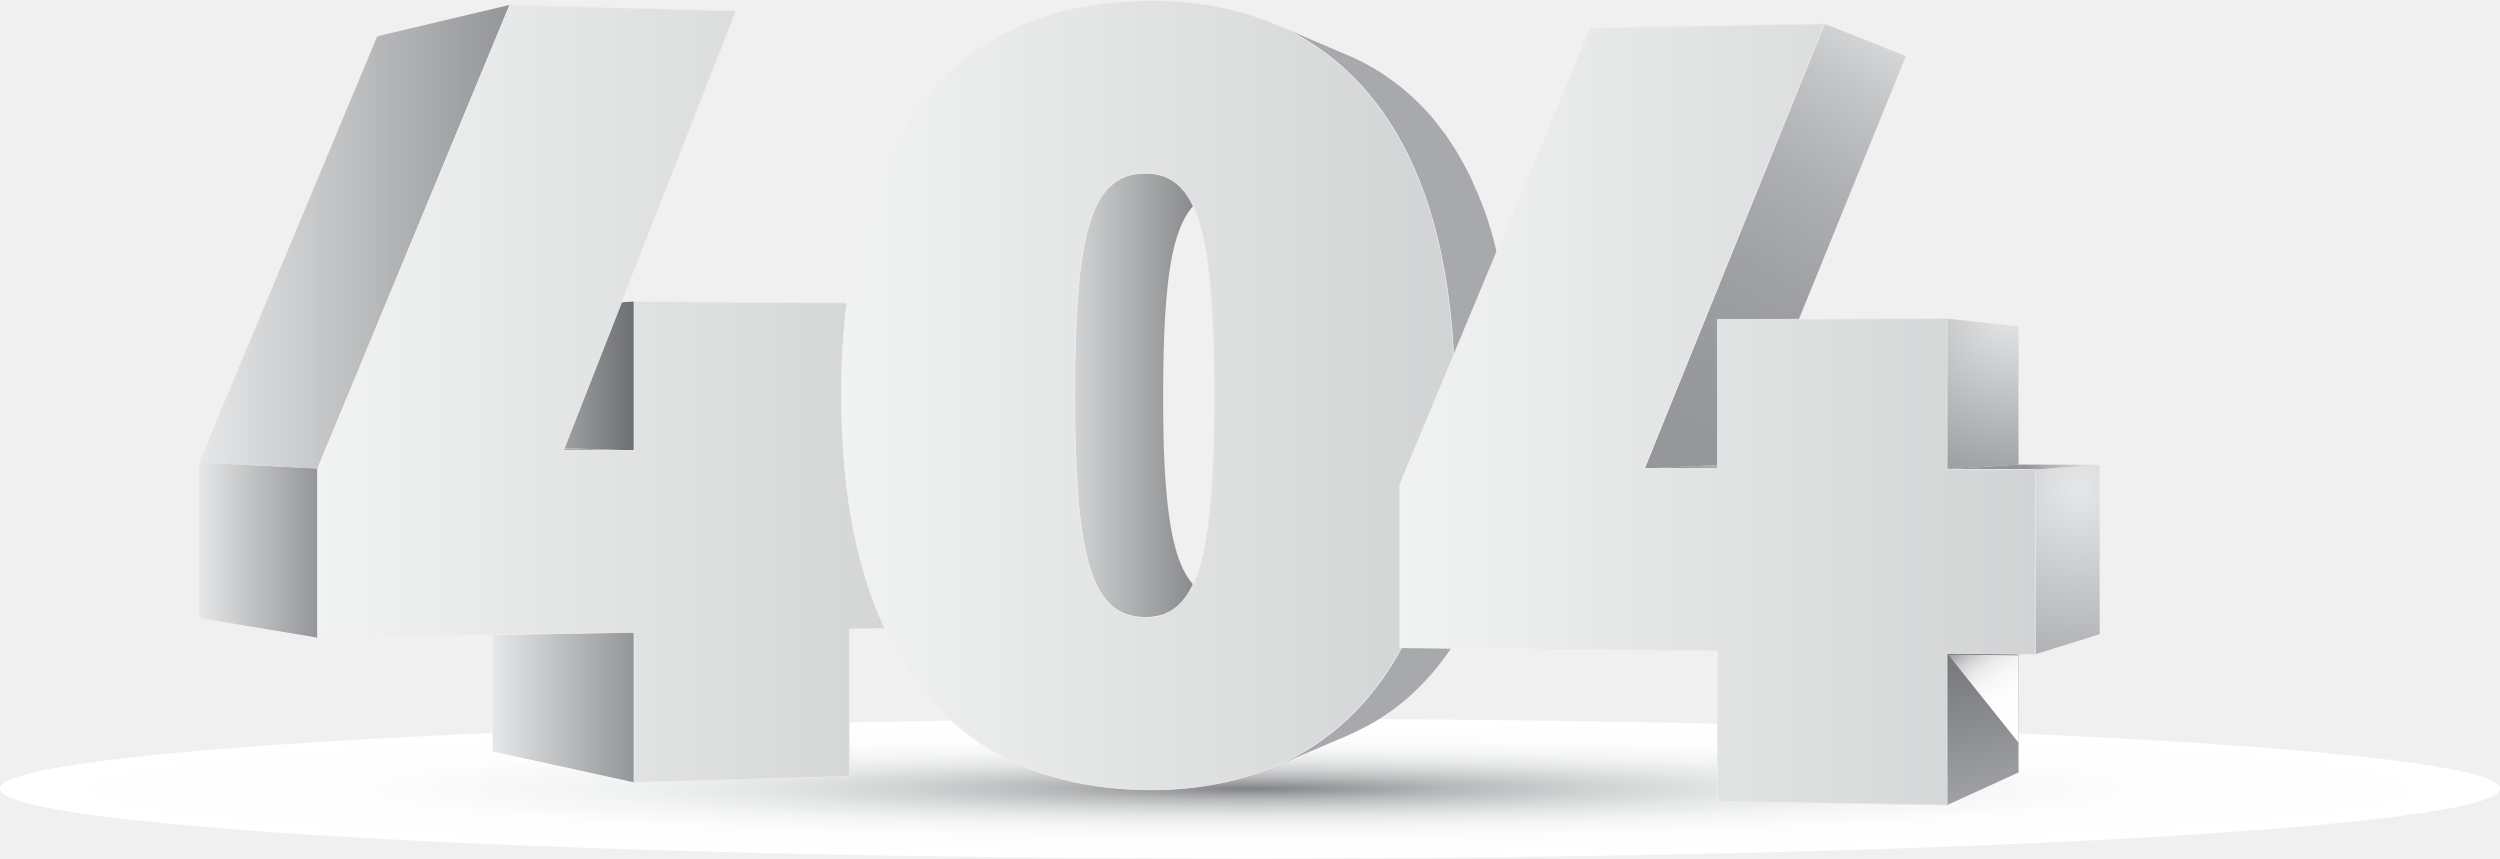
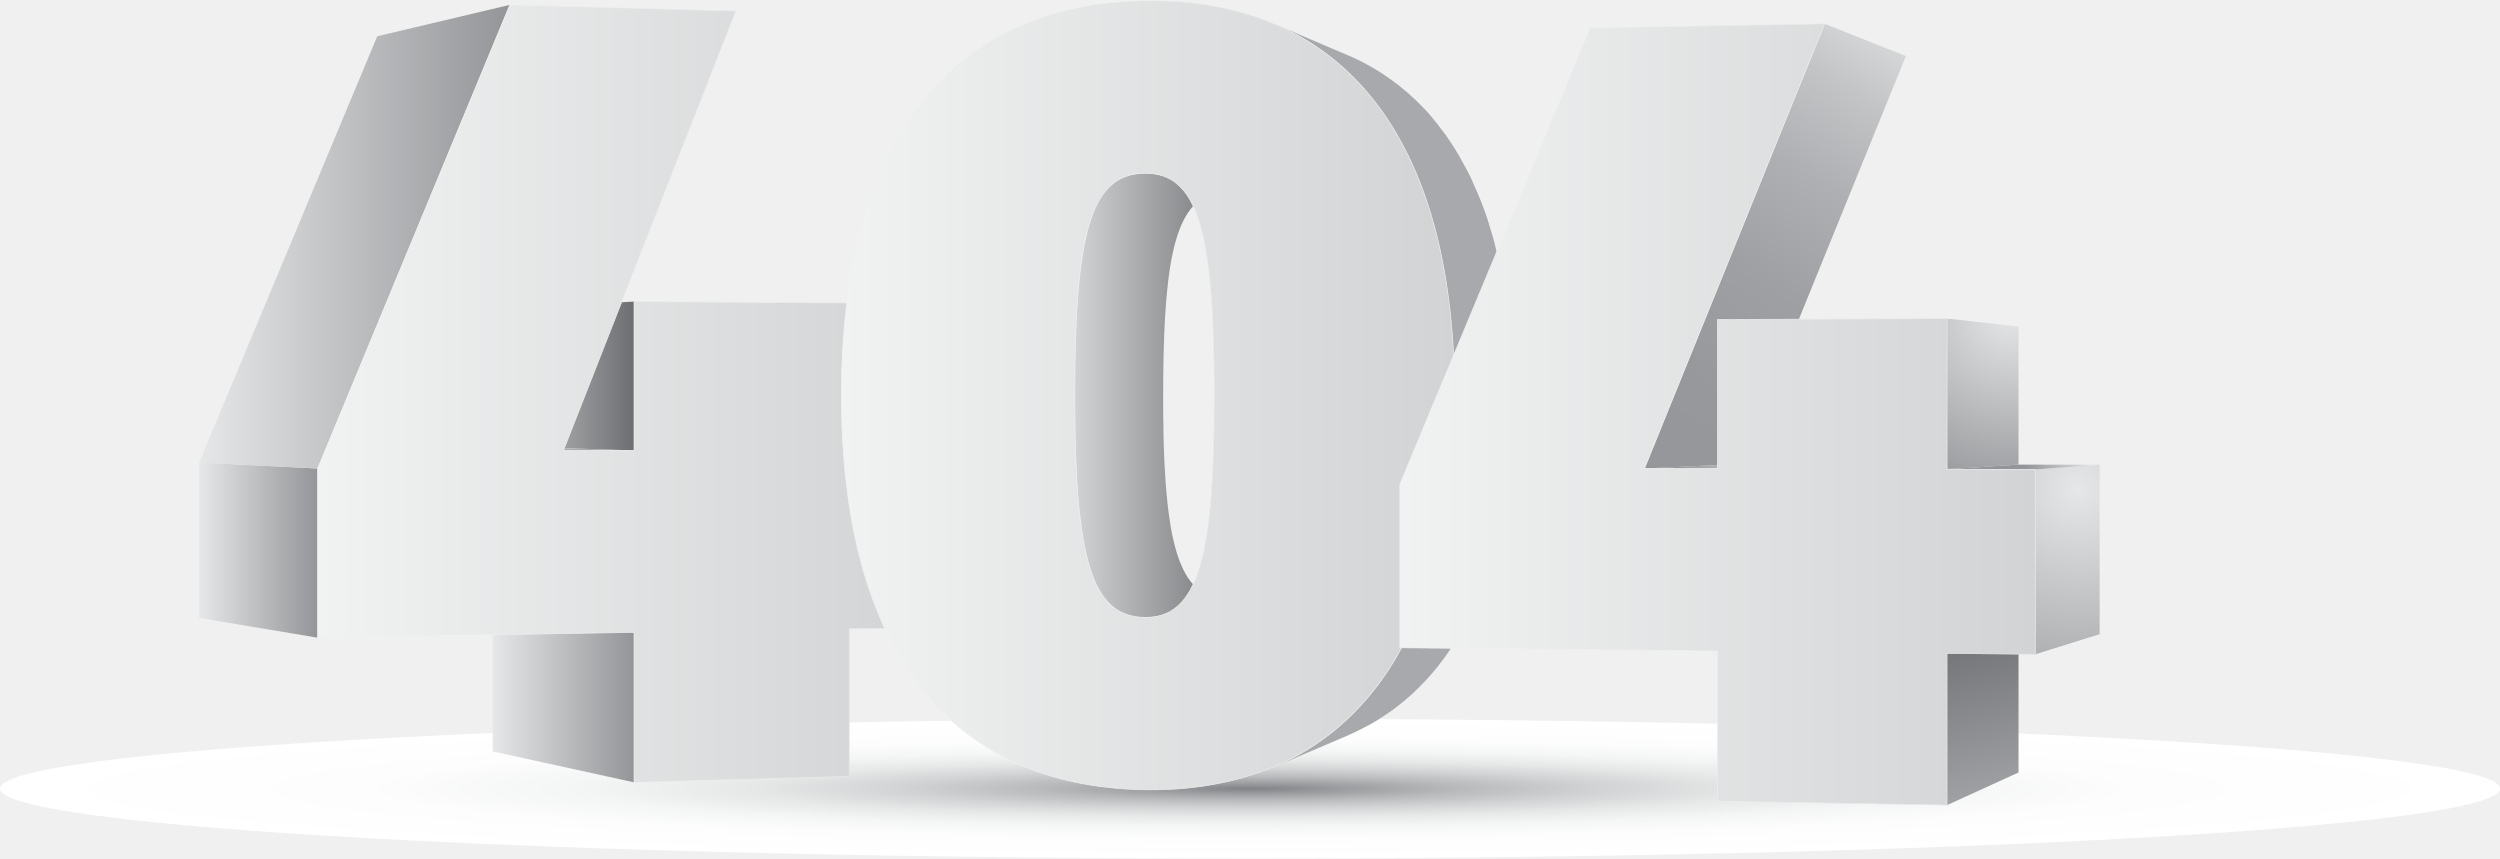
<svg xmlns="http://www.w3.org/2000/svg" width="926" height="318" viewBox="0 0 926 318" fill="none">
  <g clip-path="url(#clip0)">
    <path d="M463.01 318C718.723 318 926.02 306.409 926.02 292.111C926.02 277.814 718.723 266.223 463.01 266.223C207.297 266.223 0 277.814 0 292.111C0 306.409 207.297 318 463.01 318Z" fill="url(#paint0_radial)" />
    <path d="M314.543 166.525L256.618 164.943L284.199 164.844L344.138 166.407L314.543 166.525Z" fill="url(#paint1_linear)" />
    <path d="M234.841 234.223V289.778L182.483 278.327V227.242L234.841 234.223Z" fill="url(#paint2_linear)" />
    <path d="M234.861 166.842L182.483 165.2V114.471L234.861 111.702V166.842Z" fill="url(#paint3_linear)" />
    <path d="M208.662 166.941L158.14 165.299L182.483 165.2L234.861 166.842L208.662 166.941Z" fill="url(#paint4_linear)" />
    <path d="M117.668 236.201L73.759 228.883V171.331L117.668 173.546V236.201Z" fill="url(#paint5_linear)" />
    <path d="M117.668 173.546L73.759 171.331L139.74 13.429L188.841 1.8L117.668 173.546Z" fill="url(#paint6_linear)" />
    <path d="M344.118 166.407V232.404L314.543 232.918V287.602L304.317 287.859L234.841 289.778V234.223L182.483 235.093L117.668 236.201V173.526L188.841 1.8L272.57 4.074L208.662 166.941L234.841 166.842V111.702L293.083 112.098L314.543 112.236V166.506L344.118 166.407Z" fill="url(#paint7_linear)" />
    <path d="M344.118 166.407V232.404L314.543 232.918V287.602L304.317 287.859L234.841 289.778V234.223L117.668 236.201V173.526L188.841 1.8L272.57 4.074L208.662 166.941L234.841 166.842V111.702L293.083 112.098L314.543 112.236V166.506L344.118 166.407Z" stroke="url(#paint8_linear)" stroke-width="0.266" stroke-miterlimit="10" stroke-linecap="round" stroke-linejoin="round" />
    <path d="M458.035 221.645C457.719 221.684 457.403 221.744 457.087 221.763C457.028 221.763 456.969 221.783 456.909 221.783C456.593 221.823 456.258 221.843 455.922 221.862C455.883 221.862 455.863 221.862 455.823 221.862C455.448 221.882 455.073 221.882 454.698 221.882C452.408 221.862 450.315 221.526 448.4 220.854H448.38C447.433 220.517 446.525 220.102 445.676 219.588L445.656 219.568C444.807 219.054 443.978 218.461 443.208 217.768C443.208 217.768 443.208 217.768 443.188 217.749C442.477 217.116 441.826 216.384 441.194 215.593C441.056 215.415 440.918 215.237 440.779 215.059C440.207 214.288 439.654 213.477 439.141 212.567C439.101 212.508 439.062 212.468 439.042 212.409C438.509 211.459 437.996 210.391 437.522 209.264C437.403 209.007 437.305 208.75 437.186 208.473C436.732 207.326 436.278 206.12 435.883 204.814C435.844 204.676 435.804 204.518 435.765 204.379C435.39 203.133 435.054 201.828 434.718 200.443C434.639 200.147 434.58 199.85 434.501 199.553C434.166 198.09 433.869 196.528 433.593 194.886C433.494 194.273 433.396 193.6 433.297 192.948C433.099 191.722 432.922 190.476 432.764 189.151C432.665 188.379 432.586 187.588 432.487 186.777C432.349 185.472 432.211 184.127 432.073 182.743C431.974 181.576 431.856 180.409 431.777 179.183C431.757 178.886 431.737 178.609 431.717 178.313C431.579 176.453 431.481 174.515 431.362 172.518C431.342 172.083 431.323 171.628 431.303 171.173C431.244 169.808 431.184 168.404 431.125 166.96C431.105 166.585 431.105 166.229 431.086 165.853C431.026 164.073 430.987 162.234 430.947 160.355C430.947 159.9 430.928 159.425 430.928 158.951C430.908 157.447 430.868 155.905 430.868 154.323C430.868 153.749 430.849 153.195 430.849 152.622C430.829 150.604 430.829 148.528 430.829 146.412C430.829 144.038 430.849 141.744 430.868 139.49C430.868 138.956 430.888 138.422 430.888 137.907C430.908 135.712 430.947 133.556 430.987 131.5C430.987 131.242 431.007 131.005 431.007 130.748C431.046 128.869 431.105 127.05 431.184 125.27C431.204 124.835 431.224 124.4 431.224 123.964C431.303 122.046 431.382 120.187 431.481 118.407C431.5 118.031 431.52 117.655 431.559 117.28C431.638 116.053 431.717 114.867 431.796 113.7C431.836 113.245 431.856 112.77 431.895 112.316C431.954 111.663 432.014 111.03 432.053 110.397C432.211 108.617 432.389 106.897 432.566 105.235C432.606 104.859 432.645 104.464 432.685 104.108C432.922 102.13 433.198 100.271 433.475 98.491C433.494 98.333 433.534 98.195 433.554 98.036C433.869 96.197 434.205 94.437 434.58 92.815C434.58 92.795 434.6 92.756 434.6 92.736C434.975 91.075 435.39 89.512 435.844 88.049C435.863 88.009 435.863 87.97 435.883 87.93C436.337 86.467 436.831 85.102 437.344 83.856C437.344 83.856 437.344 83.836 437.364 83.836C437.897 82.57 438.45 81.423 439.062 80.355C439.082 80.336 439.082 80.316 439.101 80.296C439.694 79.248 440.345 78.279 441.016 77.428C441.016 77.409 441.036 77.409 441.036 77.389C441.668 76.578 442.359 75.866 443.05 75.233C443.188 75.114 443.326 74.996 443.464 74.877C444.175 74.284 444.886 73.73 445.656 73.275C445.676 73.255 445.695 73.255 445.715 73.255C446.367 72.879 447.058 72.583 447.768 72.306C448.479 72.029 449.229 71.792 449.999 71.614C450.355 71.535 450.69 71.416 451.065 71.357C452.23 71.159 453.435 71.02 454.698 71.001C455.093 71.001 455.508 71.001 455.883 71.02C456.278 71.04 456.653 71.06 457.028 71.1C457.403 71.139 457.778 71.179 458.153 71.238C458.528 71.297 458.884 71.357 459.239 71.436L429.013 64.672C428.618 64.593 428.243 64.514 427.828 64.454C427.433 64.395 427.019 64.336 426.604 64.296C426.189 64.257 425.775 64.217 425.34 64.217C424.906 64.197 424.492 64.197 424.037 64.197C422.912 64.217 421.846 64.316 420.819 64.454C420.622 64.474 420.425 64.514 420.227 64.534C420.069 64.553 419.911 64.573 419.753 64.593C418.944 64.751 418.154 64.969 417.404 65.226C417.226 65.285 417.068 65.344 416.891 65.424C416.575 65.542 416.239 65.641 415.923 65.779C415.351 66.037 414.798 66.313 414.265 66.63C414.245 66.65 414.225 66.65 414.206 66.669C413.633 67.006 413.08 67.381 412.547 67.797C412.29 67.995 412.073 68.212 411.817 68.43C411.738 68.509 411.639 68.548 411.54 68.627C411.481 68.687 411.422 68.746 411.363 68.805C410.731 69.379 410.119 69.992 409.546 70.684C409.408 70.843 409.29 71.001 409.151 71.159C409.132 71.179 409.132 71.179 409.112 71.198C409.092 71.238 409.053 71.258 409.033 71.297C408.875 71.515 408.717 71.732 408.539 71.95C408.381 72.168 408.223 72.405 408.065 72.622C407.908 72.86 407.75 73.097 407.611 73.334C407.473 73.572 407.315 73.809 407.177 74.046C407.118 74.145 407.078 74.244 407.019 74.323C406.999 74.343 406.999 74.383 406.98 74.402C406.901 74.541 406.841 74.659 406.762 74.798C406.624 75.055 406.486 75.312 406.348 75.569C406.21 75.826 406.071 76.103 405.953 76.38C405.815 76.677 405.657 76.993 405.519 77.31C405.4 77.606 405.262 77.903 405.144 78.2C405.144 78.2 405.144 78.219 405.124 78.219C405.124 78.239 405.104 78.259 405.104 78.279C404.966 78.615 404.828 78.931 404.709 79.287C404.571 79.624 404.453 79.98 404.314 80.336C404.156 80.771 404.018 81.206 403.86 81.641C403.742 81.977 403.643 82.333 403.544 82.669C403.544 82.689 403.525 82.709 403.525 82.729C403.525 82.768 403.505 82.788 403.505 82.828C403.485 82.887 403.465 82.946 403.446 83.005C403.307 83.48 403.169 83.955 403.031 84.43C402.972 84.627 402.932 84.845 402.873 85.043C402.834 85.181 402.794 85.32 402.755 85.458C402.715 85.616 402.676 85.755 402.636 85.913C402.498 86.486 402.36 87.08 402.222 87.673C402.202 87.792 402.162 87.891 402.143 88.009C402.143 88.029 402.143 88.049 402.123 88.069C401.965 88.8 401.787 89.552 401.649 90.343C401.629 90.442 401.61 90.541 401.59 90.64C401.531 90.897 401.491 91.174 401.432 91.431C401.353 91.866 401.274 92.281 401.195 92.716C401.155 92.954 401.116 93.211 401.076 93.448C401.017 93.784 400.958 94.101 400.919 94.437C400.879 94.694 400.84 94.951 400.78 95.208C400.741 95.426 400.721 95.683 400.682 95.9C400.524 96.909 400.385 97.957 400.247 99.025C400.208 99.282 400.168 99.5 400.149 99.757C400.129 99.876 400.129 99.994 400.109 100.113C399.931 101.537 399.773 102.981 399.616 104.504C399.616 104.563 399.596 104.602 399.596 104.662C399.576 104.879 399.556 105.097 399.537 105.314C399.458 106.244 399.359 107.173 399.28 108.143C399.24 108.499 399.221 108.894 399.201 109.27C399.181 109.487 399.161 109.705 399.142 109.923C399.122 110.199 399.102 110.496 399.082 110.753C398.984 112.019 398.905 113.324 398.826 114.649C398.806 114.946 398.786 115.223 398.767 115.539C398.767 115.658 398.747 115.777 398.747 115.875C398.628 117.833 398.549 119.851 398.451 121.947C398.451 122.125 398.431 122.303 398.431 122.481C398.411 122.758 398.411 123.074 398.411 123.371C398.332 125.329 398.273 127.327 398.234 129.403C398.234 129.581 398.214 129.759 398.214 129.937C398.214 129.996 398.214 130.056 398.214 130.135C398.155 132.409 398.115 134.763 398.095 137.156C398.095 137.413 398.095 137.65 398.076 137.907C398.076 138.224 398.076 138.56 398.076 138.857C398.056 141.309 398.036 143.821 398.036 146.412C398.036 148.745 398.056 151 398.076 153.195C398.076 153.452 398.076 153.729 398.076 153.986C398.076 154.342 398.095 154.659 398.095 155.015C398.115 156.735 398.135 158.436 398.174 160.078C398.174 160.434 398.174 160.81 398.194 161.166C398.194 161.304 398.194 161.442 398.214 161.601C398.253 163.658 398.312 165.655 398.372 167.613C398.372 167.712 398.372 167.831 398.372 167.949C398.391 168.246 398.391 168.523 398.411 168.819C398.47 170.382 398.53 171.924 398.609 173.428C398.628 173.724 398.628 174.021 398.648 174.318C398.648 174.515 398.668 174.693 398.688 174.891C398.806 177.067 398.925 179.183 399.063 181.2C399.063 181.319 399.082 181.457 399.082 181.576C399.102 181.793 399.122 181.971 399.142 182.169C399.201 182.98 399.26 183.791 399.319 184.562C399.418 185.749 399.517 186.916 399.635 188.043C399.635 188.102 399.655 188.181 399.655 188.241C399.655 188.261 399.655 188.28 399.655 188.3C399.852 190.199 400.05 192.018 400.287 193.778C400.307 193.956 400.326 194.174 400.346 194.372C400.366 194.49 400.385 194.609 400.405 194.728C400.642 196.409 400.879 198.011 401.136 199.534C401.155 199.652 401.175 199.791 401.195 199.929C401.234 200.167 401.294 200.384 401.333 200.641C401.471 201.452 401.629 202.223 401.787 202.995C401.827 203.212 401.866 203.469 401.925 203.687C401.965 203.845 402.004 203.964 402.024 204.122C402.202 204.953 402.399 205.764 402.597 206.555C402.636 206.752 402.695 206.97 402.735 207.148C402.755 207.187 402.755 207.247 402.774 207.286C403.011 208.236 403.268 209.145 403.544 210.016C403.564 210.055 403.564 210.075 403.584 210.115C403.604 210.174 403.623 210.253 403.643 210.312C403.959 211.321 404.295 212.29 404.63 213.22C404.749 213.536 404.867 213.793 405.005 214.11C405.124 214.406 405.242 214.683 405.361 214.96C405.499 215.276 405.617 215.613 405.756 215.909C406.15 216.76 406.545 217.571 406.98 218.322C406.999 218.342 406.999 218.362 407.019 218.381C407.059 218.441 407.098 218.5 407.138 218.559C407.513 219.232 407.908 219.865 408.302 220.458C408.5 220.755 408.717 220.992 408.914 221.269C409.053 221.467 409.211 221.665 409.349 221.842C409.467 222.001 409.586 222.179 409.724 222.317C409.921 222.555 410.119 222.772 410.316 222.99C410.514 223.207 410.731 223.425 410.928 223.622C411.126 223.82 411.323 223.998 411.52 224.196L411.54 224.216C411.757 224.414 411.975 224.592 412.192 224.77C412.33 224.888 412.488 225.007 412.646 225.126C412.804 225.244 412.942 225.343 413.1 225.462C413.258 225.561 413.396 225.679 413.554 225.778C413.712 225.877 413.87 225.976 414.028 226.075C414.087 226.114 414.127 226.134 414.186 226.174L414.206 226.194C414.265 226.233 414.344 226.273 414.403 226.312C414.541 226.391 414.66 226.47 414.798 226.53C414.936 226.609 415.074 226.668 415.193 226.747C415.331 226.807 415.469 226.886 415.607 226.945C415.745 227.004 415.864 227.064 416.002 227.123C416.14 227.182 416.279 227.242 416.397 227.301C416.535 227.36 416.673 227.4 416.812 227.459C416.91 227.499 417.029 227.538 417.127 227.578H417.147C417.167 227.578 417.206 227.598 417.226 227.598C417.364 227.637 417.503 227.697 417.641 227.736C417.779 227.776 417.917 227.835 418.075 227.875C418.213 227.914 418.371 227.954 418.509 227.993C418.648 228.033 418.806 228.072 418.944 228.112C419.102 228.151 419.26 228.191 419.418 228.231C419.576 228.27 419.733 228.29 419.891 228.329C420.049 228.369 420.207 228.389 420.385 228.409C420.543 228.428 420.721 228.468 420.879 228.488C421.076 228.507 421.273 228.547 421.491 228.567C421.688 228.587 421.905 228.606 422.103 228.626C422.3 228.646 422.517 228.666 422.734 228.666C422.952 228.685 423.149 228.685 423.366 228.685C423.425 228.685 423.465 228.685 423.524 228.685C423.583 228.685 423.623 228.685 423.682 228.685C423.741 228.685 423.781 228.685 423.84 228.685C423.899 228.685 423.939 228.685 423.998 228.685C424.176 228.685 424.373 228.685 424.551 228.685C424.728 228.685 424.906 228.685 425.104 228.666C425.143 228.666 425.202 228.666 425.242 228.666C425.262 228.666 425.262 228.666 425.281 228.666C425.301 228.666 425.321 228.666 425.34 228.666C425.439 228.666 425.538 228.666 425.637 228.646C425.814 228.626 425.992 228.626 426.17 228.606C426.249 228.606 426.347 228.587 426.426 228.587C426.466 228.587 426.486 228.587 426.525 228.587C426.565 228.587 426.584 228.587 426.624 228.567C426.703 228.567 426.801 228.547 426.88 228.547C427.117 228.527 427.335 228.488 427.571 228.448C427.611 228.448 427.65 228.428 427.69 228.428C427.71 228.428 427.729 228.428 427.749 228.428C427.789 228.428 427.808 228.409 427.848 228.409C427.986 228.389 428.124 228.369 428.262 228.349C428.48 228.31 428.697 228.27 428.914 228.211L459.16 221.447C458.844 221.526 458.508 221.585 458.193 221.625C458.133 221.625 458.094 221.625 458.035 221.645Z" fill="url(#paint9_linear)" />
    <path d="M538.388 131.065L559.789 132.35C559.849 133.497 559.888 134.644 559.947 135.791C559.987 136.938 560.026 138.105 560.046 139.272C560.066 140.439 560.105 141.626 560.105 142.812C560.125 143.999 560.125 145.186 560.125 146.392C560.125 147.757 560.125 149.121 560.105 150.466C560.086 151.811 560.066 153.156 560.026 154.501C559.987 155.826 559.947 157.151 559.888 158.476C559.829 159.781 559.77 161.087 559.691 162.392L538.27 163.855C538.349 162.451 538.428 161.027 538.487 159.583C538.546 158.159 538.605 156.716 538.645 155.252C538.684 153.789 538.724 152.325 538.743 150.862C538.763 149.378 538.783 147.895 538.783 146.412C538.783 145.106 538.783 143.801 538.763 142.516C538.744 141.23 538.724 139.945 538.684 138.659C538.645 137.373 538.605 136.108 538.566 134.842C538.507 133.576 538.447 132.31 538.388 131.065Z" fill="url(#paint10_linear)" />
    <path d="M538.27 163.836L559.691 162.372C559.572 164.35 559.434 166.288 559.276 168.206C559.118 170.125 558.941 172.023 558.743 173.902C558.546 175.781 558.328 177.64 558.092 179.46C557.855 181.299 557.578 183.099 557.302 184.879L535.683 188.399C535.999 186.461 536.276 184.483 536.532 182.486C536.789 180.488 537.026 178.471 537.243 176.414C537.46 174.357 537.658 172.3 537.816 170.184C537.993 168.107 538.151 165.991 538.27 163.836Z" fill="url(#paint11_linear)" />
    <path d="M560.125 146.392C560.125 141.586 559.967 136.919 559.75 132.35H559.789C559.671 129.838 559.513 127.366 559.316 124.934C559.276 124.479 559.217 124.024 559.177 123.569C559.118 122.877 559.039 122.184 558.98 121.492C558.862 120.246 558.763 118.961 558.625 117.735C558.447 116.073 558.21 114.452 557.993 112.83C557.934 112.355 557.874 111.861 557.815 111.386C557.776 111.168 557.756 110.951 557.736 110.733C557.401 108.439 557.045 106.185 556.65 103.97C556.552 103.436 556.433 102.921 556.334 102.387C556.275 102.031 556.216 101.636 556.157 101.28C556.038 100.687 555.88 100.133 555.762 99.539C555.525 98.432 555.328 97.285 555.091 96.197C554.854 95.149 554.577 94.14 554.321 93.092C554.084 92.162 553.867 91.233 553.63 90.323C553.491 89.809 553.373 89.255 553.235 88.741C552.702 86.763 552.09 84.845 551.497 82.946C551.379 82.59 551.28 82.195 551.162 81.839C551.142 81.76 551.122 81.68 551.103 81.621C550.333 79.307 549.543 77.033 548.674 74.838C548.575 74.58 548.457 74.343 548.358 74.086C547.628 72.207 546.818 70.427 546.009 68.647C545.594 67.737 545.239 66.768 544.824 65.898C544.745 65.76 544.666 65.621 544.607 65.483C544.528 65.325 544.469 65.147 544.39 65.008C543.442 63.07 542.416 61.251 541.389 59.431C541.053 58.838 540.777 58.205 540.422 57.611C540.402 57.572 540.362 57.532 540.343 57.493C538.842 54.941 537.243 52.489 535.585 50.136C535.545 50.096 535.525 50.037 535.506 49.997C535.111 49.443 534.657 48.949 534.262 48.395C532.998 46.694 531.715 44.993 530.353 43.411C530.254 43.293 530.175 43.174 530.076 43.055C529.148 41.968 528.181 40.919 527.214 39.911C526.7 39.377 526.148 38.862 525.634 38.328C525.496 38.19 525.358 38.032 525.22 37.893C525.121 37.794 525.002 37.715 524.904 37.617C524.667 37.399 524.45 37.162 524.213 36.924C523.186 35.955 522.16 35.026 521.093 34.096C520.639 33.701 520.185 33.345 519.731 32.969C519.455 32.731 519.178 32.514 518.882 32.277C518.547 32 518.211 31.703 517.856 31.446C517.125 30.872 516.395 30.319 515.644 29.785C514.894 29.251 514.144 28.717 513.374 28.183C513.255 28.104 513.157 28.044 513.038 27.965C512.959 27.906 512.861 27.846 512.782 27.787C512.209 27.411 511.637 27.036 511.064 26.66C510.274 26.165 509.485 25.691 508.695 25.216C508.004 24.821 507.313 24.425 506.602 24.029C506.484 23.97 506.365 23.911 506.247 23.852C506.168 23.812 506.109 23.772 506.03 23.733C505.516 23.456 505.003 23.179 504.47 22.902C503.759 22.546 503.029 22.17 502.318 21.834C501.587 21.478 500.857 21.142 500.126 20.826C500.028 20.786 499.929 20.747 499.83 20.707C499.732 20.667 499.633 20.628 499.534 20.588C499.435 20.549 499.337 20.509 499.238 20.47C499.139 20.43 499.041 20.39 498.942 20.351C490.018 16.534 481.094 12.737 472.171 8.92C474.816 10.047 477.363 11.293 479.851 12.618C479.929 12.658 480.008 12.697 480.087 12.737C482.516 14.062 484.885 15.486 487.175 17.009C487.274 17.068 487.373 17.127 487.471 17.206C489.663 18.67 491.775 20.252 493.828 21.913C494.144 22.17 494.441 22.408 494.756 22.665C496.691 24.267 498.567 25.948 500.383 27.708C500.64 27.965 500.896 28.222 501.173 28.499C502.95 30.279 504.667 32.118 506.326 34.057C507.806 35.777 509.208 37.636 510.59 39.495C511.064 40.128 511.577 40.722 512.051 41.374C513.867 43.925 515.585 46.595 517.224 49.384C517.619 50.056 517.954 50.788 518.329 51.461C519.534 53.616 520.738 55.812 521.844 58.106C522.377 59.233 522.87 60.42 523.384 61.567C524.252 63.525 525.141 65.463 525.93 67.5C527.016 70.249 528.043 73.058 528.991 75.985C529.109 76.36 529.227 76.776 529.346 77.171C530.175 79.802 530.945 82.491 531.676 85.24C531.932 86.229 532.189 87.258 532.426 88.266C532.998 90.561 533.512 92.914 534.005 95.307C534.222 96.335 534.44 97.364 534.637 98.432C535.229 101.636 535.802 104.879 536.256 108.222C536.335 108.736 536.394 109.27 536.453 109.784C536.868 112.869 537.223 116.034 537.519 119.238C537.598 119.989 537.677 120.741 537.737 121.512C538.408 129.463 538.783 137.749 538.783 146.432C538.783 164.192 537.342 180.429 534.519 195.143C534.459 195.479 534.38 195.816 534.321 196.152C533.65 199.573 532.9 202.896 532.07 206.159C532.031 206.317 531.991 206.495 531.952 206.673C531.103 209.996 530.155 213.22 529.148 216.344C529.069 216.582 528.991 216.819 528.912 217.056C527.885 220.181 526.799 223.207 525.634 226.154C525.575 226.292 525.516 226.411 525.476 226.55C524.272 229.556 522.969 232.483 521.607 235.291V235.311C520.244 238.119 518.783 240.809 517.263 243.42C517.184 243.538 517.125 243.677 517.046 243.795C515.546 246.327 513.986 248.76 512.328 251.093C512.189 251.291 512.051 251.489 511.893 251.687C510.294 253.941 508.616 256.097 506.878 258.174C506.76 258.312 506.642 258.47 506.523 258.609C504.825 260.586 503.068 262.485 501.252 264.285C500.877 264.661 500.482 265.056 500.087 265.432C498.251 267.192 496.375 268.893 494.44 270.495C494.223 270.673 494.006 270.831 493.789 270.989C491.933 272.473 490.038 273.877 488.083 275.222C487.708 275.479 487.333 275.756 486.958 275.993C484.885 277.358 482.753 278.643 480.561 279.85C480.107 280.107 479.633 280.344 479.179 280.581C476.889 281.788 474.579 282.935 472.171 283.963L498.942 272.532C501.153 271.583 503.285 270.534 505.398 269.427C505.812 269.209 506.247 268.992 506.661 268.754C507.017 268.557 507.372 268.398 507.727 268.201C509.366 267.271 510.985 266.263 512.545 265.214C512.9 264.977 513.236 264.74 513.591 264.502C514.361 263.988 515.131 263.474 515.862 262.94C516.868 262.208 517.856 261.417 518.823 260.646C519.02 260.487 519.238 260.329 519.435 260.171C520.778 259.083 522.081 257.936 523.364 256.769C523.798 256.374 524.213 255.939 524.627 255.523C524.805 255.345 525.022 255.187 525.2 255.009C525.378 254.831 525.536 254.633 525.713 254.475C527.253 252.933 528.754 251.35 530.195 249.689C530.313 249.551 530.432 249.412 530.55 249.274C530.669 249.135 530.767 249.017 530.886 248.878C531.379 248.285 531.873 247.711 532.367 247.098C533.077 246.228 533.768 245.318 534.44 244.409C534.795 243.914 535.15 243.42 535.506 242.925C535.624 242.747 535.762 242.569 535.881 242.391C536.058 242.134 536.256 241.897 536.434 241.62C537.085 240.671 537.717 239.701 538.349 238.732C538.901 237.882 539.434 237.012 539.948 236.142C540.027 236.003 540.126 235.845 540.204 235.706C540.264 235.588 540.343 235.469 540.402 235.35C540.777 234.718 541.132 234.105 541.488 233.472C542.001 232.562 542.495 231.652 542.968 230.723C543.442 229.793 543.916 228.864 544.39 227.914C544.39 227.914 544.39 227.914 544.39 227.894C544.844 226.945 545.298 225.996 545.752 225.027C546.187 224.058 546.621 223.069 547.055 222.08C547.371 221.348 547.667 220.616 547.963 219.885C548.003 219.766 548.062 219.647 548.102 219.529C548.161 219.37 548.24 219.212 548.299 219.054C548.694 218.045 549.089 216.997 549.484 215.969C549.898 214.861 550.293 213.754 550.668 212.607C550.826 212.132 550.984 211.657 551.122 211.183C551.201 210.965 551.261 210.747 551.339 210.53C551.478 210.075 551.636 209.64 551.774 209.185C552.129 208.018 552.485 206.851 552.82 205.665C553.156 204.478 553.491 203.272 553.807 202.065C553.847 201.927 553.867 201.788 553.906 201.65C553.946 201.492 553.985 201.353 554.024 201.195C554.301 200.127 554.577 199.039 554.834 197.932C555.15 196.547 555.466 195.143 555.762 193.719C555.88 193.165 555.979 192.592 556.098 192.038C556.137 191.88 556.176 191.741 556.196 191.583C556.216 191.425 556.236 191.267 556.275 191.109C556.394 190.535 556.512 189.981 556.611 189.408C556.867 187.944 557.124 186.481 557.361 184.997L557.302 185.017C559.118 173.072 560.125 160.256 560.125 146.392Z" fill="url(#paint12_linear)" />
    <path d="M534.143 95.98C533.275 91.549 532.268 87.278 531.123 83.144C526.088 64.87 518.586 49.463 508.794 37.063C499.041 24.702 486.958 15.367 472.743 9.177C458.587 3.026 442.3 3.24845e-06 424.057 0.277C405.677 0.574 389.448 4.074 375.47 10.581C361.512 17.088 349.784 26.601 340.328 39.001C330.91 51.401 323.724 66.61 318.926 84.548C314.129 102.486 311.681 123.134 311.681 146.392C311.681 169.67 314.129 190.317 318.926 208.256C323.724 226.194 330.891 241.442 340.328 253.803C349.784 266.203 361.512 275.696 375.47 282.223C389.448 288.73 405.677 292.23 424.057 292.527C432.231 292.665 440.009 292.131 447.354 290.905C456.435 289.461 464.925 287.009 472.743 283.607C486.958 277.437 499.041 268.082 508.794 255.721C518.586 243.321 526.088 227.914 531.123 209.64C536.177 191.326 538.763 170.204 538.763 146.352C538.763 127.959 537.223 111.129 534.143 95.98ZM444.274 210.253C442.26 216.76 439.674 221.407 436.317 224.394C433.001 227.38 428.934 228.725 424.037 228.686C419.042 228.626 414.916 227.202 411.54 224.176C408.184 221.111 405.578 216.483 403.564 209.976C401.59 203.43 400.208 195.064 399.339 184.542C398.47 174.021 398.095 161.403 398.095 146.392C398.095 131.302 398.47 118.605 399.339 108.103C400.208 97.582 401.59 89.196 403.564 82.709C405.578 76.202 408.184 71.594 411.54 68.608C414.936 65.582 419.042 64.217 424.037 64.177C428.934 64.118 432.981 65.463 436.317 68.41C439.674 71.357 442.26 75.925 444.274 82.452C446.248 88.939 447.63 97.324 448.499 107.905C449.368 118.486 449.743 131.223 449.743 146.392C449.743 161.482 449.368 174.179 448.499 184.76C447.63 195.301 446.268 203.727 444.274 210.253Z" fill="url(#paint13_linear)" />
    <path d="M534.143 95.98C533.275 91.549 532.268 87.278 531.123 83.144C526.088 64.87 518.586 49.463 508.794 37.063C499.041 24.702 486.958 15.367 472.743 9.177C458.587 3.026 442.3 3.26214e-06 424.057 0.277C405.677 0.574 389.448 4.074 375.47 10.581C361.512 17.088 349.784 26.601 340.328 39.001C330.91 51.401 323.724 66.61 318.926 84.548C314.129 102.486 311.681 123.134 311.681 146.392C311.681 169.67 314.129 190.317 318.926 208.256C323.724 226.194 330.891 241.442 340.328 253.803C349.784 266.203 361.512 275.696 375.47 282.223C389.448 288.73 405.677 292.23 424.057 292.527C432.231 292.665 440.009 292.131 447.354 290.905C456.435 289.461 464.925 287.009 472.743 283.607C486.958 277.437 499.041 268.082 508.794 255.721C518.586 243.321 526.088 227.914 531.123 209.64C536.177 191.326 538.763 170.204 538.763 146.352C538.763 127.959 537.223 111.129 534.143 95.98ZM444.274 210.253C442.26 216.76 439.674 221.407 436.317 224.394C433.001 227.38 428.934 228.725 424.037 228.686C419.042 228.626 414.916 227.202 411.54 224.176C408.184 221.111 405.578 216.483 403.564 209.976C401.59 203.43 400.208 195.064 399.339 184.542C398.47 174.021 398.095 161.403 398.095 146.392C398.095 131.302 398.47 118.605 399.339 108.103C400.208 97.582 401.59 89.196 403.564 82.709C405.578 76.202 408.184 71.594 411.54 68.608C414.936 65.582 419.042 64.217 424.037 64.177C428.934 64.118 432.981 65.463 436.317 68.41C439.674 71.357 442.26 75.925 444.274 82.452C446.248 88.939 447.63 97.324 448.499 107.905C449.368 118.486 449.743 131.223 449.743 146.392C449.743 161.482 449.368 174.179 448.499 184.76C447.63 195.301 446.268 203.727 444.274 210.253Z" stroke="url(#paint14_linear)" stroke-width="0.266" stroke-miterlimit="10" stroke-linecap="round" stroke-linejoin="round" />
    <path d="M609.127 173.526L644.506 171.845L669.402 171.905L636.155 173.606L609.127 173.526Z" fill="url(#paint15_linear)" />
    <path d="M675.838 8.821L705.946 20.766L644.506 171.845L609.127 173.526L675.838 8.821Z" fill="url(#paint16_linear)" />
    <path d="M747.663 234.599V286.119L721.168 298.223V242.015L747.663 234.599Z" fill="url(#paint17_linear)" />
    <path d="M721.187 118.011L747.663 120.919V172.083L721.187 173.803V118.011Z" fill="url(#paint18_radial)" />
    <path d="M753.862 173.882L777.711 172.142V234.896L753.862 242.352V173.882Z" fill="url(#paint19_radial)" />
    <path d="M721.187 173.803L747.663 172.083L777.711 172.142L753.862 173.882L721.187 173.803Z" fill="url(#paint20_radial)" />
    <path d="M753.862 173.863V242.352L747.663 242.292L721.168 242.015V298.223L636.135 296.779V241.145L518.527 239.939V179.381L588.969 10.284L675.838 8.821L609.107 173.526L636.135 173.606V118.348L721.168 118.011V173.803L753.862 173.863Z" fill="url(#paint21_linear)" />
    <path d="M675.838 8.821L609.127 173.526L636.155 173.606V118.348L721.187 118.011V173.803L753.862 173.882V242.352L721.187 242.015V298.203L636.155 296.779V241.125L518.527 239.919V179.361L588.95 10.284L675.838 8.821Z" stroke="url(#paint22_linear)" stroke-width="0.266" stroke-miterlimit="10" stroke-linecap="round" stroke-linejoin="round" />
-     <path d="M747.663 242.727V275.083L721.602 242.47L747.663 242.727Z" fill="url(#paint23_linear)" />
  </g>
  <defs>
    <radialGradient id="paint0_radial" cx="0" cy="0" r="1" gradientUnits="userSpaceOnUse" gradientTransform="translate(463.001 292.107) scale(463.059 25.8883)">
      <stop stop-color="#808285" />
      <stop offset="0.067" stop-color="#9A9B9E" />
      <stop offset="0.166" stop-color="#B9BABB" />
      <stop offset="0.276" stop-color="#D2D3D4" />
      <stop offset="0.396" stop-color="#E6E7E7" />
      <stop offset="0.533" stop-color="#F4F5F5" />
      <stop offset="0.702" stop-color="#FDFDFD" />
      <stop offset="0.995" stop-color="white" />
    </radialGradient>
    <linearGradient id="paint1_linear" x1="256.625" y1="165.689" x2="344.13" y2="165.689" gradientUnits="userSpaceOnUse">
      <stop stop-color="#E6E7E8" />
      <stop offset="1" stop-color="#939598" />
    </linearGradient>
    <linearGradient id="paint2_linear" x1="182.474" y1="258.512" x2="234.849" y2="258.512" gradientUnits="userSpaceOnUse">
      <stop stop-color="#E6E7E8" />
      <stop offset="1" stop-color="#939598" />
    </linearGradient>
    <linearGradient id="paint3_linear" x1="182.48" y1="139.269" x2="234.862" y2="139.269" gradientUnits="userSpaceOnUse">
      <stop stop-color="#D1D3D4" />
      <stop offset="1" stop-color="#6D6E71" />
    </linearGradient>
    <linearGradient id="paint4_linear" x1="158.147" y1="166.074" x2="234.862" y2="166.074" gradientUnits="userSpaceOnUse">
      <stop stop-color="#E6E7E8" />
      <stop offset="1" stop-color="#939598" />
    </linearGradient>
    <linearGradient id="paint5_linear" x1="73.759" y1="203.769" x2="117.67" y2="203.769" gradientUnits="userSpaceOnUse">
      <stop stop-color="#E6E7E8" />
      <stop offset="1" stop-color="#939598" />
    </linearGradient>
    <linearGradient id="paint6_linear" x1="73.759" y1="87.675" x2="188.845" y2="87.675" gradientUnits="userSpaceOnUse">
      <stop stop-color="#E6E7E8" />
      <stop offset="1" stop-color="#939598" />
    </linearGradient>
    <linearGradient id="paint7_linear" x1="117.66" y1="145.787" x2="344.125" y2="145.787" gradientUnits="userSpaceOnUse">
      <stop stop-color="#F1F2F2" />
      <stop offset="1" stop-color="#D1D3D4" />
    </linearGradient>
    <linearGradient id="paint8_linear" x1="117.397" y1="145.787" x2="344.387" y2="145.787" gradientUnits="userSpaceOnUse">
      <stop offset="0.005" stop-color="#F1F2F2" />
      <stop offset="1" stop-color="#E6E7E8" />
    </linearGradient>
    <linearGradient id="paint9_linear" x1="398.093" y1="146.414" x2="459.227" y2="146.414" gradientUnits="userSpaceOnUse">
      <stop stop-color="#D1D3D4" />
      <stop offset="1" stop-color="#6D6E71" />
    </linearGradient>
    <linearGradient id="paint10_linear" x1="538.273" y1="147.455" x2="560.134" y2="147.455" gradientUnits="userSpaceOnUse">
      <stop stop-color="#E6E7E8" />
      <stop offset="1" stop-color="#939598" />
    </linearGradient>
    <linearGradient id="paint11_linear" x1="535.675" y1="175.401" x2="559.686" y2="175.401" gradientUnits="userSpaceOnUse">
      <stop stop-color="#E6E7E8" />
      <stop offset="1" stop-color="#939598" />
    </linearGradient>
    <linearGradient id="paint12_linear" x1="472.151" y1="146.414" x2="560.134" y2="146.414" gradientUnits="userSpaceOnUse">
      <stop stop-color="#A7A9AC" />
      <stop offset="1" stop-color="#A7A9AC" />
    </linearGradient>
    <linearGradient id="paint13_linear" x1="311.701" y1="146.411" x2="538.77" y2="146.411" gradientUnits="userSpaceOnUse">
      <stop stop-color="#F1F2F2" />
      <stop offset="1" stop-color="#D1D3D4" />
    </linearGradient>
    <linearGradient id="paint14_linear" x1="311.439" y1="146.411" x2="539.032" y2="146.411" gradientUnits="userSpaceOnUse">
      <stop offset="0.005" stop-color="#F1F2F2" />
      <stop offset="1" stop-color="#E6E7E8" />
    </linearGradient>
    <linearGradient id="paint15_linear" x1="671.899" y1="167.119" x2="619.292" y2="176.116" gradientUnits="userSpaceOnUse">
      <stop stop-color="#E6E7E8" />
      <stop offset="1" stop-color="#939598" />
    </linearGradient>
    <linearGradient id="paint16_linear" x1="713.721" y1="2.986" x2="591.585" y2="201.532" gradientUnits="userSpaceOnUse">
      <stop stop-color="#E6E7E8" />
      <stop offset="0.035" stop-color="#DEDFE0" />
      <stop offset="0.176" stop-color="#C3C4C6" />
      <stop offset="0.329" stop-color="#AEAFB2" />
      <stop offset="0.499" stop-color="#9FA0A3" />
      <stop offset="0.699" stop-color="#96989B" />
      <stop offset="1" stop-color="#939598" />
    </linearGradient>
    <linearGradient id="paint17_linear" x1="743.146" y1="303.907" x2="725.755" y2="229.425" gradientUnits="userSpaceOnUse">
      <stop stop-color="#A7A9AC" />
      <stop offset="1" stop-color="#6D6E71" />
    </linearGradient>
    <radialGradient id="paint18_radial" cx="0" cy="0" r="1" gradientUnits="userSpaceOnUse" gradientTransform="translate(745.061 115.624) scale(69.9647 70.0868)">
      <stop stop-color="#E6E7E8" />
      <stop offset="1" stop-color="#939598" />
    </radialGradient>
    <radialGradient id="paint19_radial" cx="0" cy="0" r="1" gradientUnits="userSpaceOnUse" gradientTransform="translate(769.649 181.123) scale(95.0824 95.2483)">
      <stop stop-color="#E6E7E8" />
      <stop offset="1" stop-color="#939598" />
    </radialGradient>
    <radialGradient id="paint20_radial" cx="0" cy="0" r="1" gradientUnits="userSpaceOnUse" gradientTransform="translate(776.425 169.787) scale(26.5396 26.586)">
      <stop stop-color="#E6E7E8" />
      <stop offset="0.113" stop-color="#DDDEDF" />
      <stop offset="1" stop-color="#939598" />
    </radialGradient>
    <linearGradient id="paint21_linear" x1="518.517" y1="153.513" x2="753.868" y2="153.513" gradientUnits="userSpaceOnUse">
      <stop stop-color="#F1F2F2" />
      <stop offset="1" stop-color="#D1D3D4" />
    </linearGradient>
    <linearGradient id="paint22_linear" x1="518.265" y1="153.512" x2="754.115" y2="153.512" gradientUnits="userSpaceOnUse">
      <stop offset="0.005" stop-color="#F1F2F2" />
      <stop offset="1" stop-color="#E6E7E8" />
    </linearGradient>
-     <linearGradient id="paint23_linear" x1="730.283" y1="236.379" x2="754.211" y2="270.491" gradientUnits="userSpaceOnUse">
-       <stop stop-color="#939598" />
-       <stop offset="0.045" stop-color="#A9ABAD" />
-       <stop offset="0.113" stop-color="#C4C5C6" />
-       <stop offset="0.192" stop-color="#DADADB" />
-       <stop offset="0.284" stop-color="#EBEBEB" />
-       <stop offset="0.398" stop-color="#F6F6F7" />
-       <stop offset="0.557" stop-color="#FDFDFD" />
-       <stop offset="1" stop-color="white" />
-     </linearGradient>
    <clipPath id="clip0">
      <rect width="926" height="318" fill="white" />
    </clipPath>
  </defs>
</svg>
